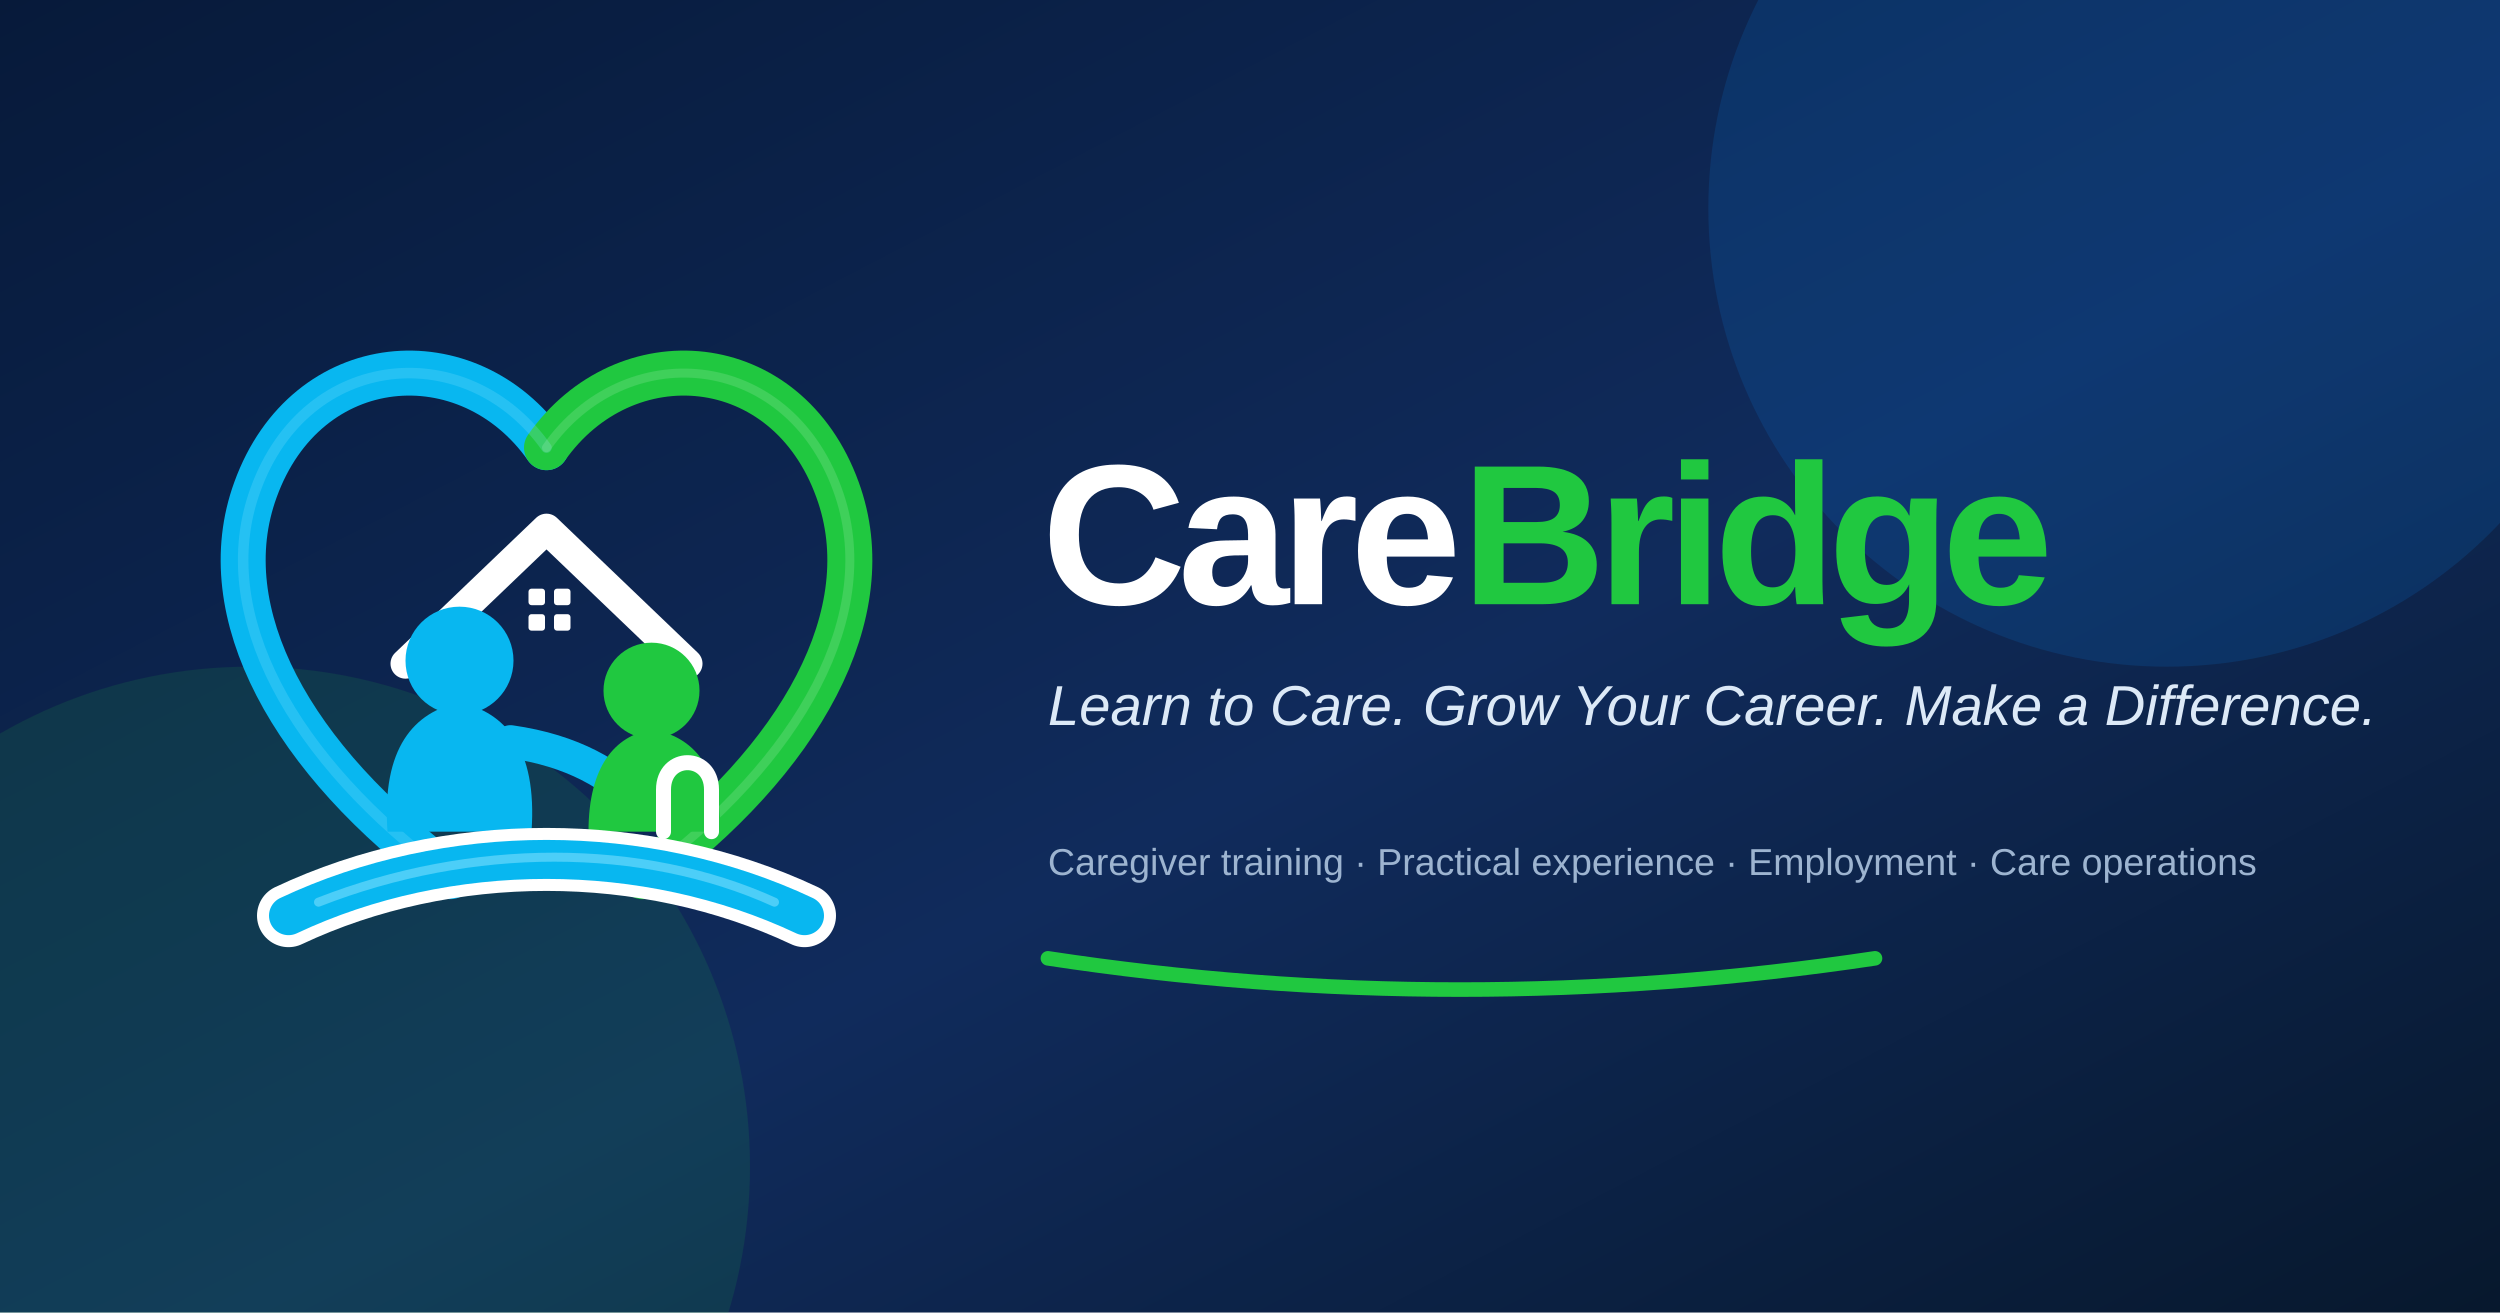
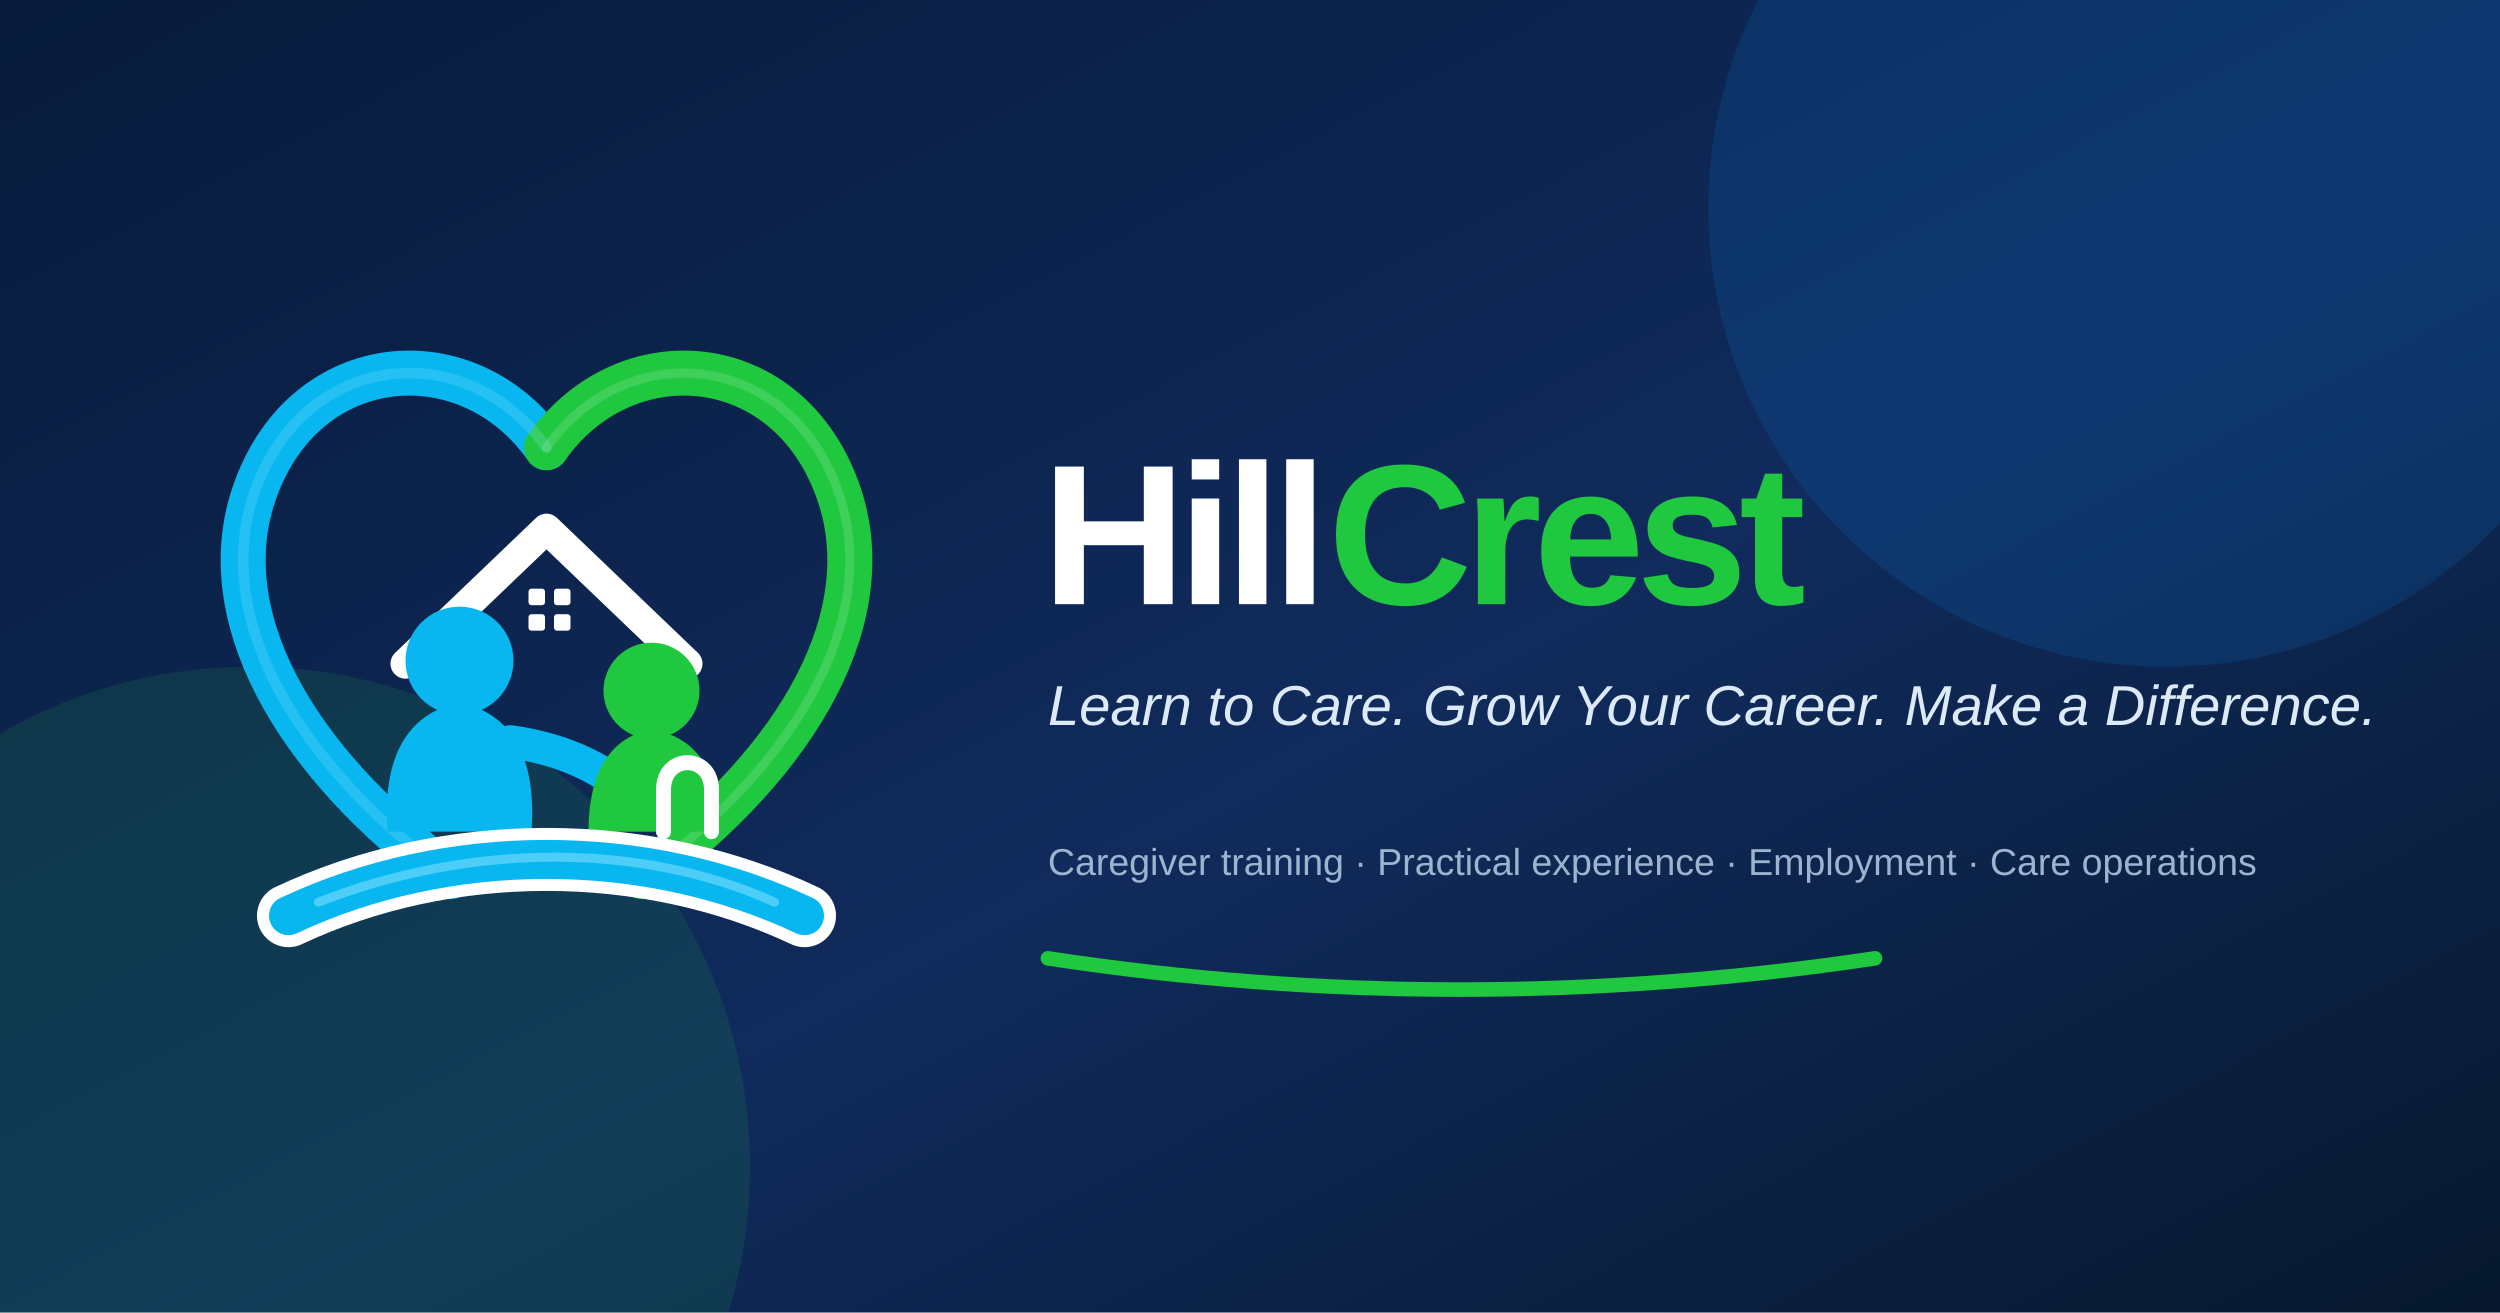
<svg xmlns="http://www.w3.org/2000/svg" viewBox="0 0 1200 630" width="1200" height="630" fill="none">
  <defs>
    <linearGradient id="bg" x1="0" y1="0" x2="1" y2="1">
      <stop offset="0" stop-color="#071A3A" />
      <stop offset="0.55" stop-color="#102B5C" />
      <stop offset="1" stop-color="#07182D" />
    </linearGradient>
  </defs>
  <rect width="1200" height="630" fill="url(#bg)" />
  <circle cx="1040" cy="100" r="220" fill="#087FE5" opacity="0.16" />
  <circle cx="120" cy="560" r="240" fill="#20C840" opacity="0.12" />
  <g transform="translate(78 140) scale(0.72)">
    <g stroke-linecap="round" stroke-linejoin="round">
      <path d="M256 104C204 30 96 38 62 132C32 214 86 312 192 390" stroke="#08B7F0" stroke-width="30" />
      <path d="M256 104C308 30 416 38 450 132C480 214 426 312 320 390" stroke="#20C840" stroke-width="30" />
      <path d="M256 104C204 30 96 38 62 132C32 214 86 312 192 390" stroke="#8FE5FF" stroke-width="7" opacity="0.22" />
      <path d="M256 104C308 30 416 38 450 132C480 214 426 312 320 390" stroke="#FFFFFF" stroke-width="6" opacity="0.14" />
      <path d="M162 248L256 158L350 248" stroke="#FFFFFF" stroke-width="20" />
      <g fill="#FFFFFF">
        <rect x="244" y="198" width="11" height="11" rx="2" />
        <rect x="261" y="198" width="11" height="11" rx="2" />
        <rect x="244" y="215" width="11" height="11" rx="2" />
        <rect x="261" y="215" width="11" height="11" rx="2" />
      </g>
      <circle cx="198" cy="246" r="36" fill="#08B7F0" />
      <path d="M150 360C146 304 168 280 198 274C228 280 250 304 246 360Z" fill="#08B7F0" />
      <path d="M232 300C274 306 300 322 320 342" stroke="#08B7F0" stroke-width="22" />
      <circle cx="326" cy="266" r="32" fill="#20C840" />
      <path d="M284 360C284 316 302 296 326 292C354 296 372 318 372 360Z" fill="#20C840" />
      <path d="M334 360V332C334 320 342 314 350 314C358 314 366 320 366 332V360" stroke="#FFFFFF" stroke-width="10" />
      <path d="M84 416C190 366 322 366 428 416" stroke="#FFFFFF" stroke-width="42" />
      <path d="M84 416C190 366 322 366 428 416" stroke="#08B7F0" stroke-width="26" />
      <path d="M104 407C206 367 320 367 408 407" stroke="#8FE5FF" stroke-width="6" opacity="0.5" />
    </g>
  </g>
-   <text x="500" y="290" font-family="Arial, Helvetica, sans-serif" font-size="96" font-weight="700" letter-spacing="-4" fill="#FFFFFF">Care<tspan fill="#20C840">Bridge</tspan>
+   <text x="500" y="290" font-family="Arial, Helvetica, sans-serif" font-size="96" font-weight="700" letter-spacing="-4" fill="#FFFFFF">Hill<tspan fill="#20C840">Crest</tspan>
  </text>
  <text x="503" y="348" font-family="Arial, Helvetica, sans-serif" font-size="27" font-style="italic" fill="#DCE9F7">Learn to Care. Grow Your Career. Make a Difference.</text>
  <text x="503" y="420" font-family="Arial, Helvetica, sans-serif" font-size="18" fill="#9DB4D0">Caregiver training · Practical experience · Employment · Care operations</text>
  <path d="M503 460Q700 490 900 460" stroke="#20C840" stroke-width="7" fill="none" stroke-linecap="round" />
</svg>
